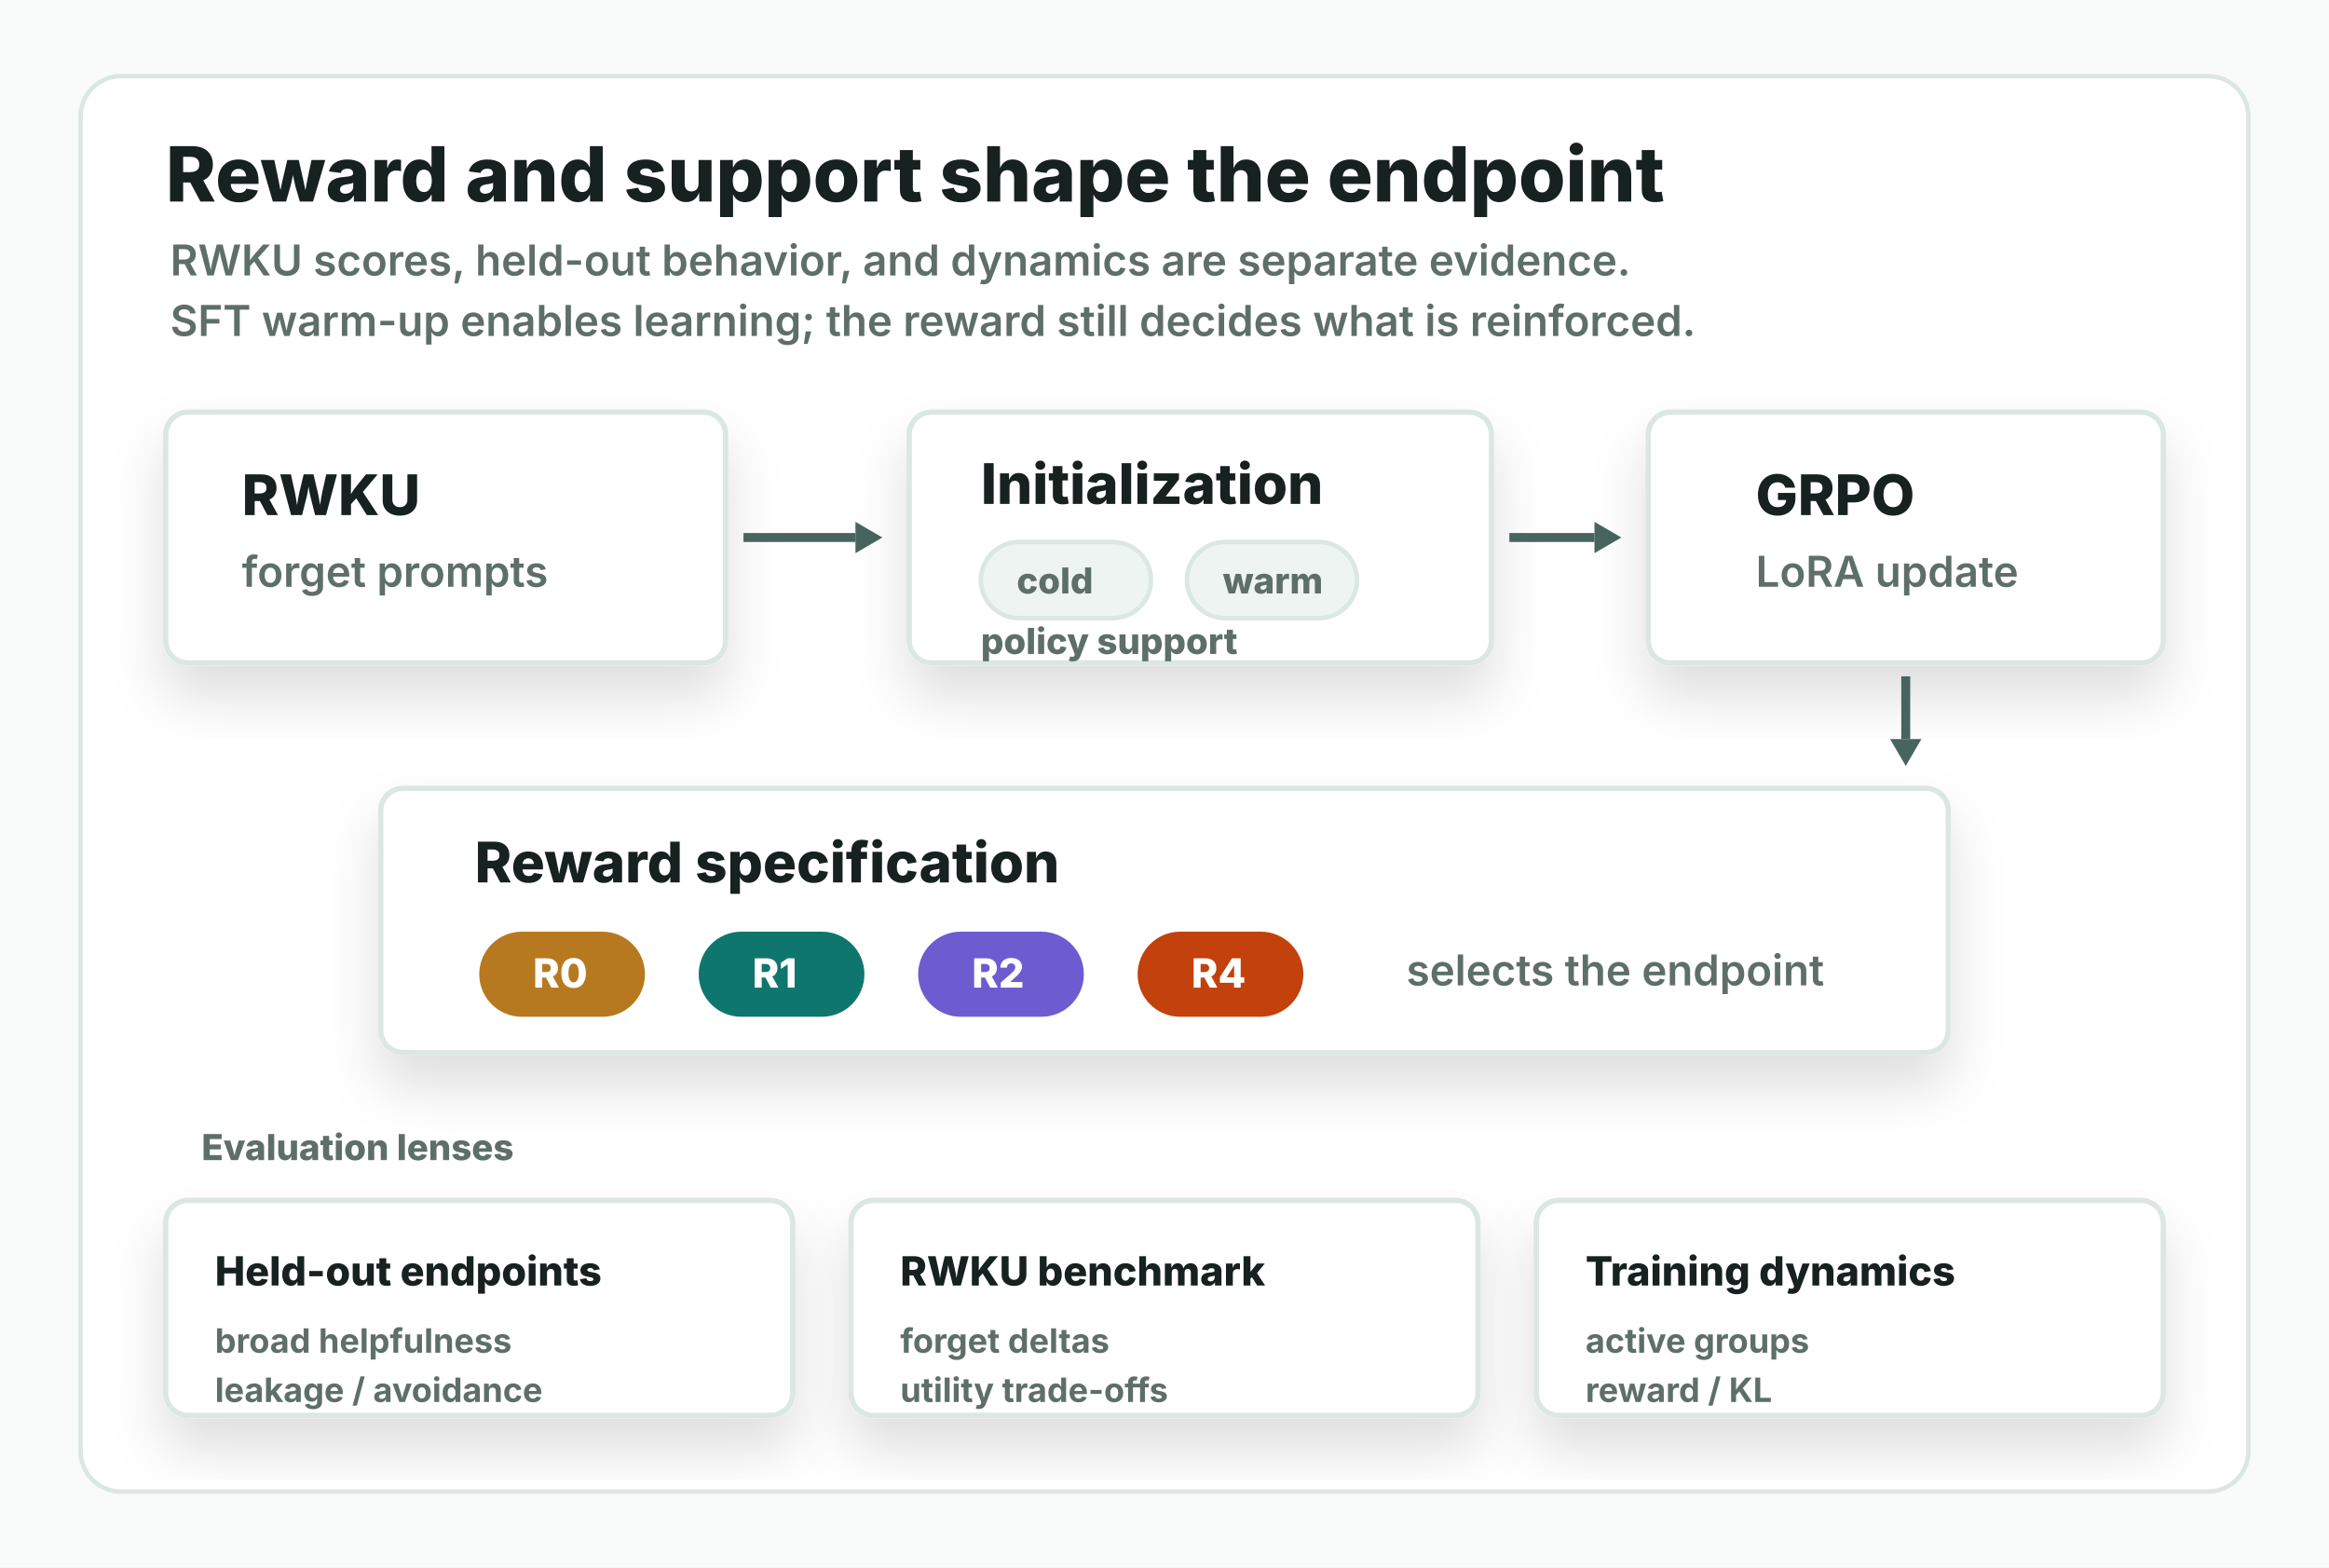
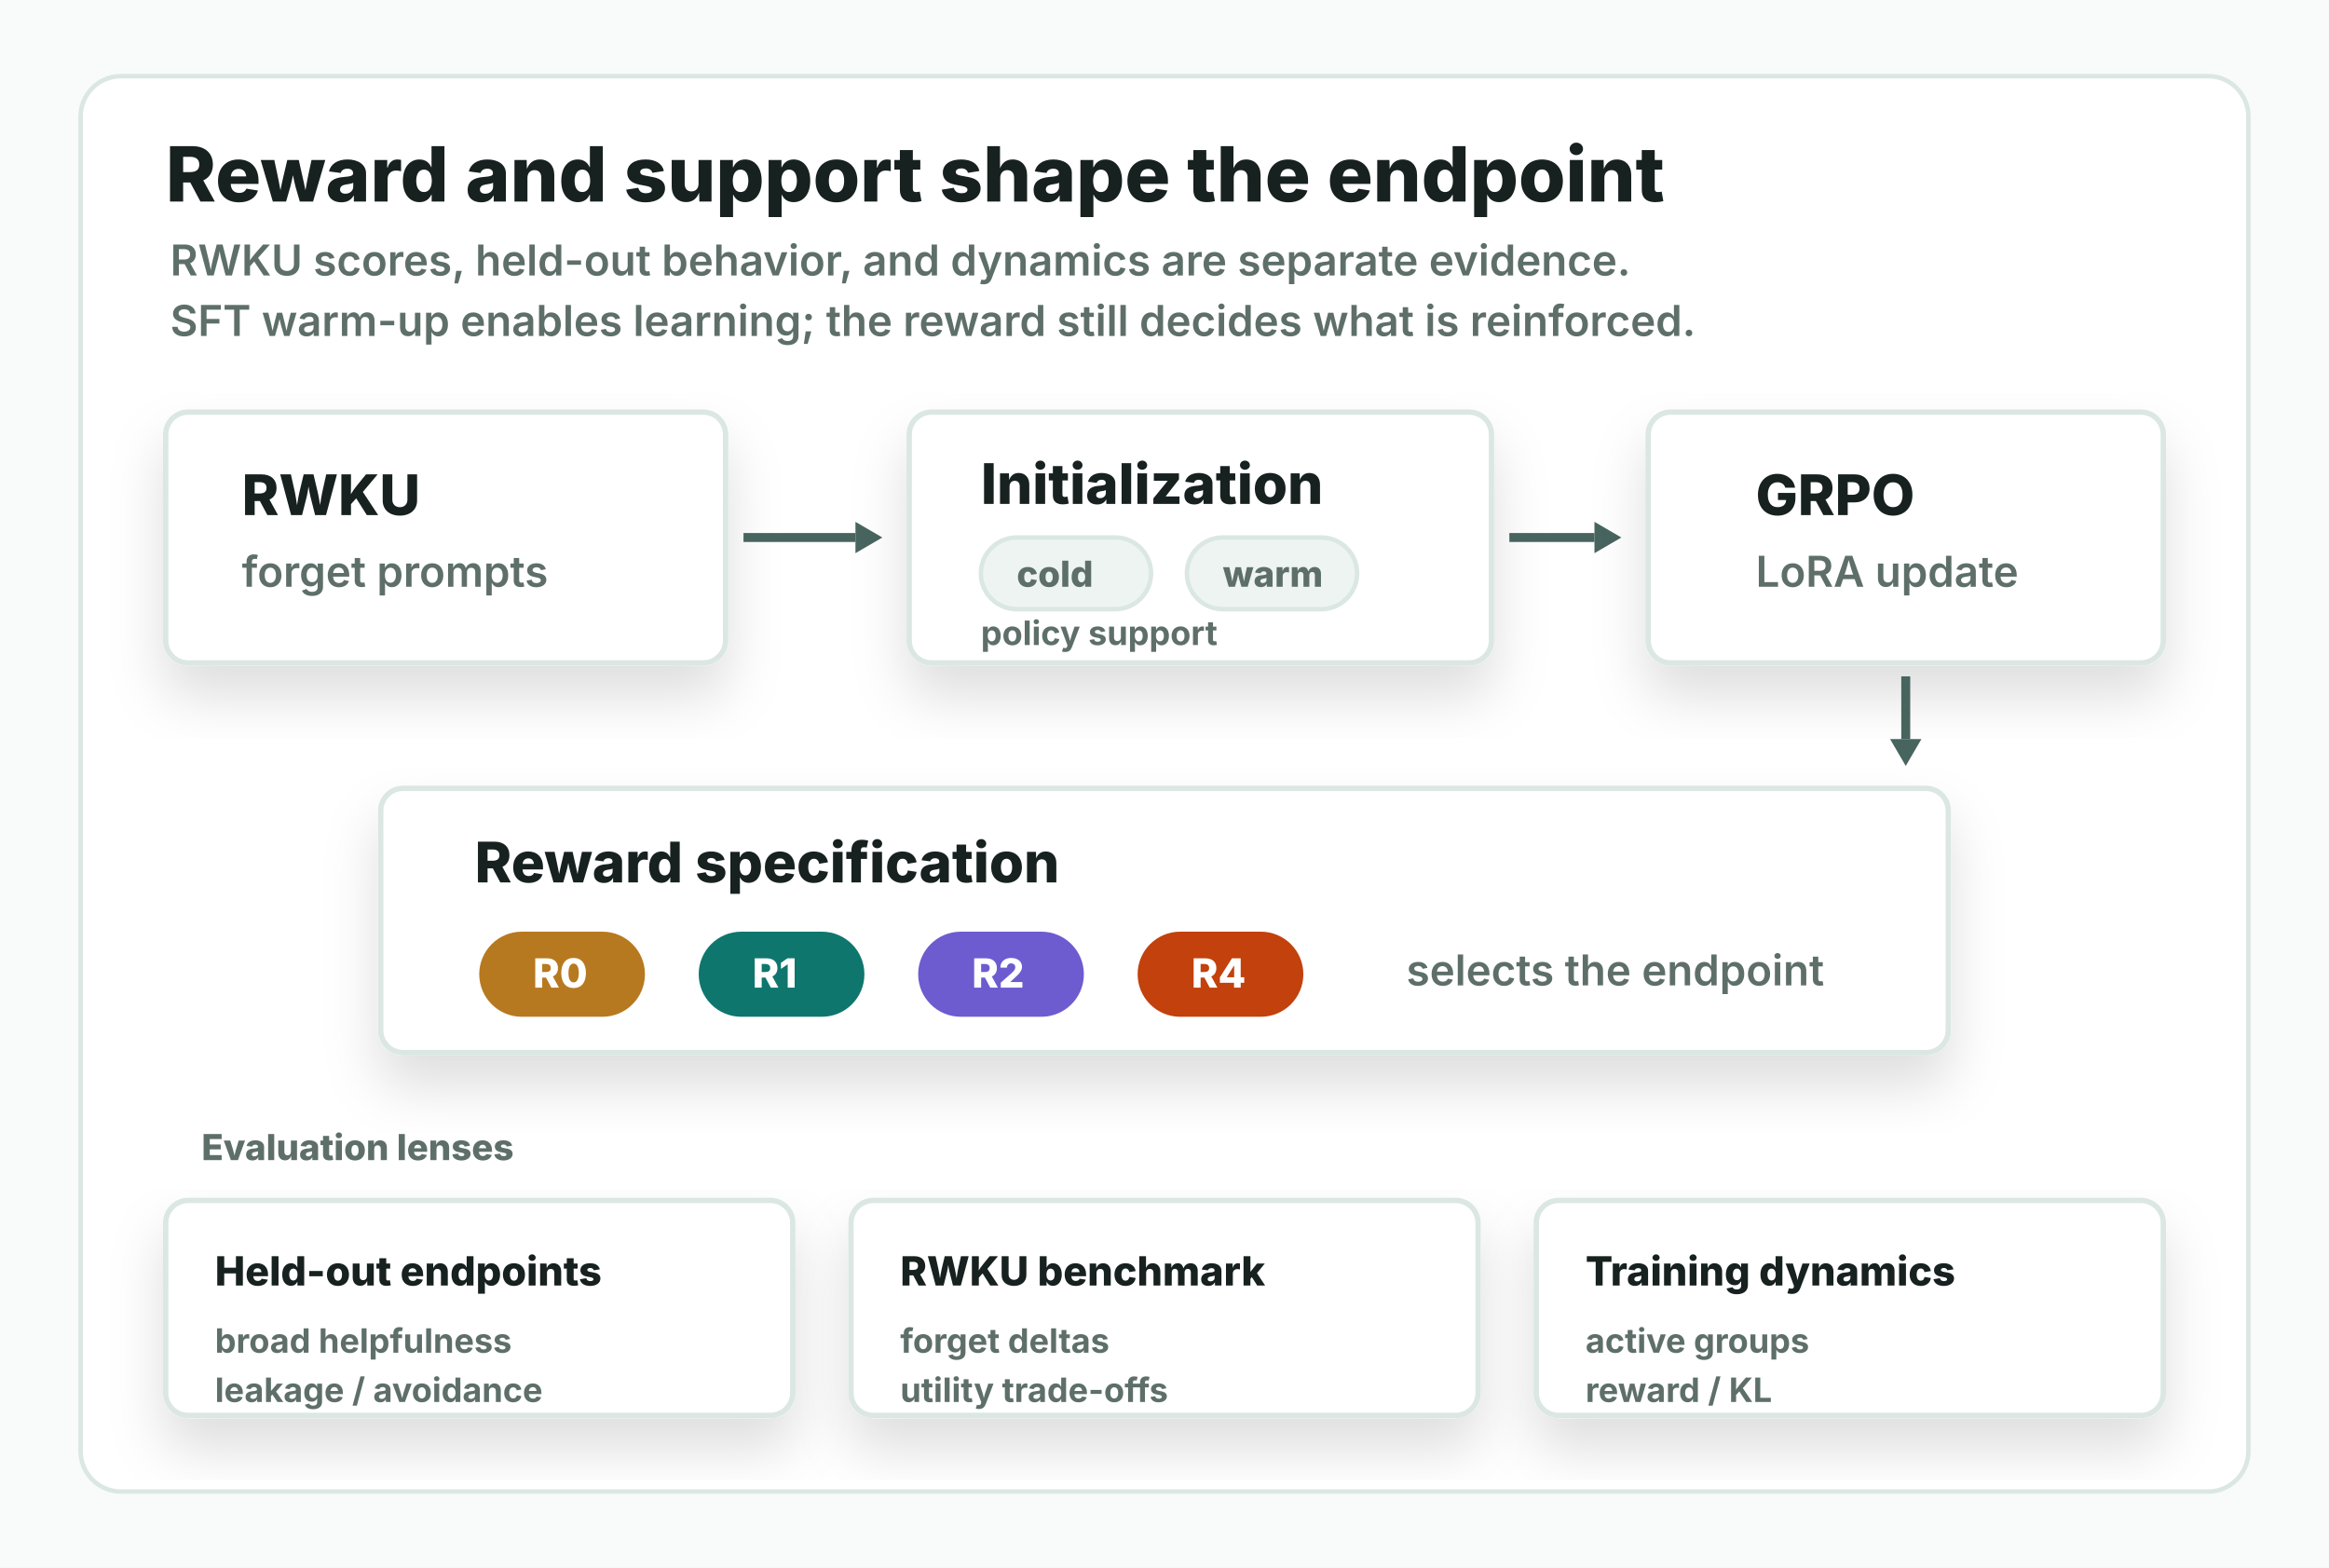
<svg xmlns="http://www.w3.org/2000/svg" viewBox="0 0 1040 700" role="img" aria-labelledby="title desc">
  <defs>
    <filter id="shadow" x="-20%" y="-20%" width="140%" height="150%">
      <feDropShadow dx="0" dy="14" stdDeviation="12" flood-color="#17211f" flood-opacity="0.13" />
    </filter>
    <style>
      .bg { fill: #f8fbfa; }
      .frame { fill: #ffffff; stroke: #dbe7e2; stroke-width: 2; }
      .card { fill: #ffffff; stroke: #dbe7e2; stroke-width: 2.4; filter: url(#shadow); }
      .soft { fill: #eef4f1; stroke: #dbe7e2; stroke-width: 2; }
      .title { fill: #17211f; font-family: Inter, Arial, sans-serif; font-size: 34px; font-weight: 800; letter-spacing: 0; }
      .subtitle { fill: #5e6f6a; font-family: Inter, Arial, sans-serif; font-size: 19px; font-weight: 600; letter-spacing: 0; }
      .label { fill: #17211f; font-family: Inter, Arial, sans-serif; font-size: 25px; font-weight: 800; letter-spacing: 0; }
      .smallLabel { fill: #17211f; font-family: Inter, Arial, sans-serif; font-size: 18px; font-weight: 800; letter-spacing: 0; }
      .text { fill: #5e6f6a; font-family: Inter, Arial, sans-serif; font-size: 19px; font-weight: 600; letter-spacing: 0; }
      .tiny { fill: #5e6f6a; font-family: Inter, Arial, sans-serif; font-size: 16px; font-weight: 800; letter-spacing: 0; }
      .bottomText { fill: #5e6f6a; font-family: Inter, Arial, sans-serif; font-size: 15px; font-weight: 650; letter-spacing: 0; }
      .tagText { fill: #ffffff; font-family: Inter, Arial, sans-serif; font-size: 18px; font-weight: 800; letter-spacing: 0; }
      .arrow { stroke: #48645e; stroke-width: 4; fill: none; }
      .arrowHead { fill: #48645e; }
      .teal { fill: #0f766e; }
      .coral { fill: #c2410c; }
      .amber { fill: #b7791f; }
      .violet { fill: #6d5bd0; }
    </style>
  </defs>
  <rect class="bg" x="0" y="0" width="1040" height="700" />
  <rect class="frame" x="36" y="34" width="968" height="632" rx="18" />
  <text class="title" x="74" y="90">Reward and support shape the endpoint</text>
  <text class="subtitle" x="76" y="123">RWKU scores, held-out behavior, and dynamics are separate evidence.</text>
  <text class="subtitle" x="76" y="150">SFT warm-up enables learning; the reward still decides what is reinforced.</text>
  <rect class="card" x="74" y="184" width="250" height="112" rx="10" />
  <text class="label" x="108" y="230">RWKU</text>
  <text class="text" x="108" y="262">forget prompts</text>
  <path class="arrow" d="M332 240 H382" />
  <path class="arrowHead" d="M382 233 L394 240 L382 247 Z" />
  <rect class="card" x="406" y="184" width="260" height="112" rx="10" />
  <text class="label" x="438" y="225">Initialization</text>
-   <rect class="soft" x="438" y="242" width="76" height="34" rx="17" />
-   <text class="tiny" x="454" y="265">cold</text>
-   <rect class="soft" x="530" y="242" width="76" height="34" rx="17" />
-   <text class="tiny" x="546" y="265">warm</text>
-   <text class="tiny" x="438" y="292">policy support</text>
+   <rect class="soft" x="438" y="240" width="76" height="32" rx="16" />
+   <text class="tiny" x="454" y="262">cold</text>
+   <rect class="soft" x="530" y="240" width="76" height="32" rx="16" />
+   <text class="tiny" x="546" y="262">warm</text>
+   <text class="bottomText" x="438" y="288">policy support</text>
  <path class="arrow" d="M674 240 H712" />
  <path class="arrowHead" d="M712 233 L724 240 L712 247 Z" />
  <rect class="card" x="736" y="184" width="230" height="112" rx="10" />
  <text class="label" x="784" y="230">GRPO</text>
  <text class="text" x="784" y="262">LoRA update</text>
  <path class="arrow" d="M851 302 V330" />
  <path class="arrowHead" d="M844 330 L851 342 L858 330 Z" />
  <rect class="card" x="170" y="352" width="700" height="118" rx="10" />
  <text class="label" x="212" y="394">Reward specification</text>
  <rect class="amber" x="214" y="416" width="74" height="38" rx="19" />
  <text class="tagText" x="238" y="441">R0</text>
  <rect class="teal" x="312" y="416" width="74" height="38" rx="19" />
  <text class="tagText" x="336" y="441">R1</text>
  <rect class="violet" x="410" y="416" width="74" height="38" rx="19" />
  <text class="tagText" x="434" y="441">R2</text>
  <rect class="coral" x="508" y="416" width="74" height="38" rx="19" />
  <text class="tagText" x="532" y="441">R4</text>
  <text class="text" x="628" y="440">selects the endpoint</text>
  <text class="tiny" x="90" y="518">Evaluation lenses</text>
  <rect class="card" x="74" y="536" width="280" height="96" rx="10" />
  <text class="smallLabel" x="96" y="574">Held-out endpoints</text>
  <text class="bottomText" x="96" y="604">broad helpfulness</text>
  <text class="bottomText" x="96" y="626">leakage / avoidance</text>
  <rect class="card" x="380" y="536" width="280" height="96" rx="10" />
  <text class="smallLabel" x="402" y="574">RWKU benchmark</text>
  <text class="bottomText" x="402" y="604">forget deltas</text>
  <text class="bottomText" x="402" y="626">utility trade-offs</text>
  <rect class="card" x="686" y="536" width="280" height="96" rx="10" />
  <text class="smallLabel" x="708" y="574">Training dynamics</text>
  <text class="bottomText" x="708" y="604">active groups</text>
  <text class="bottomText" x="708" y="626">reward / KL</text>
</svg>
